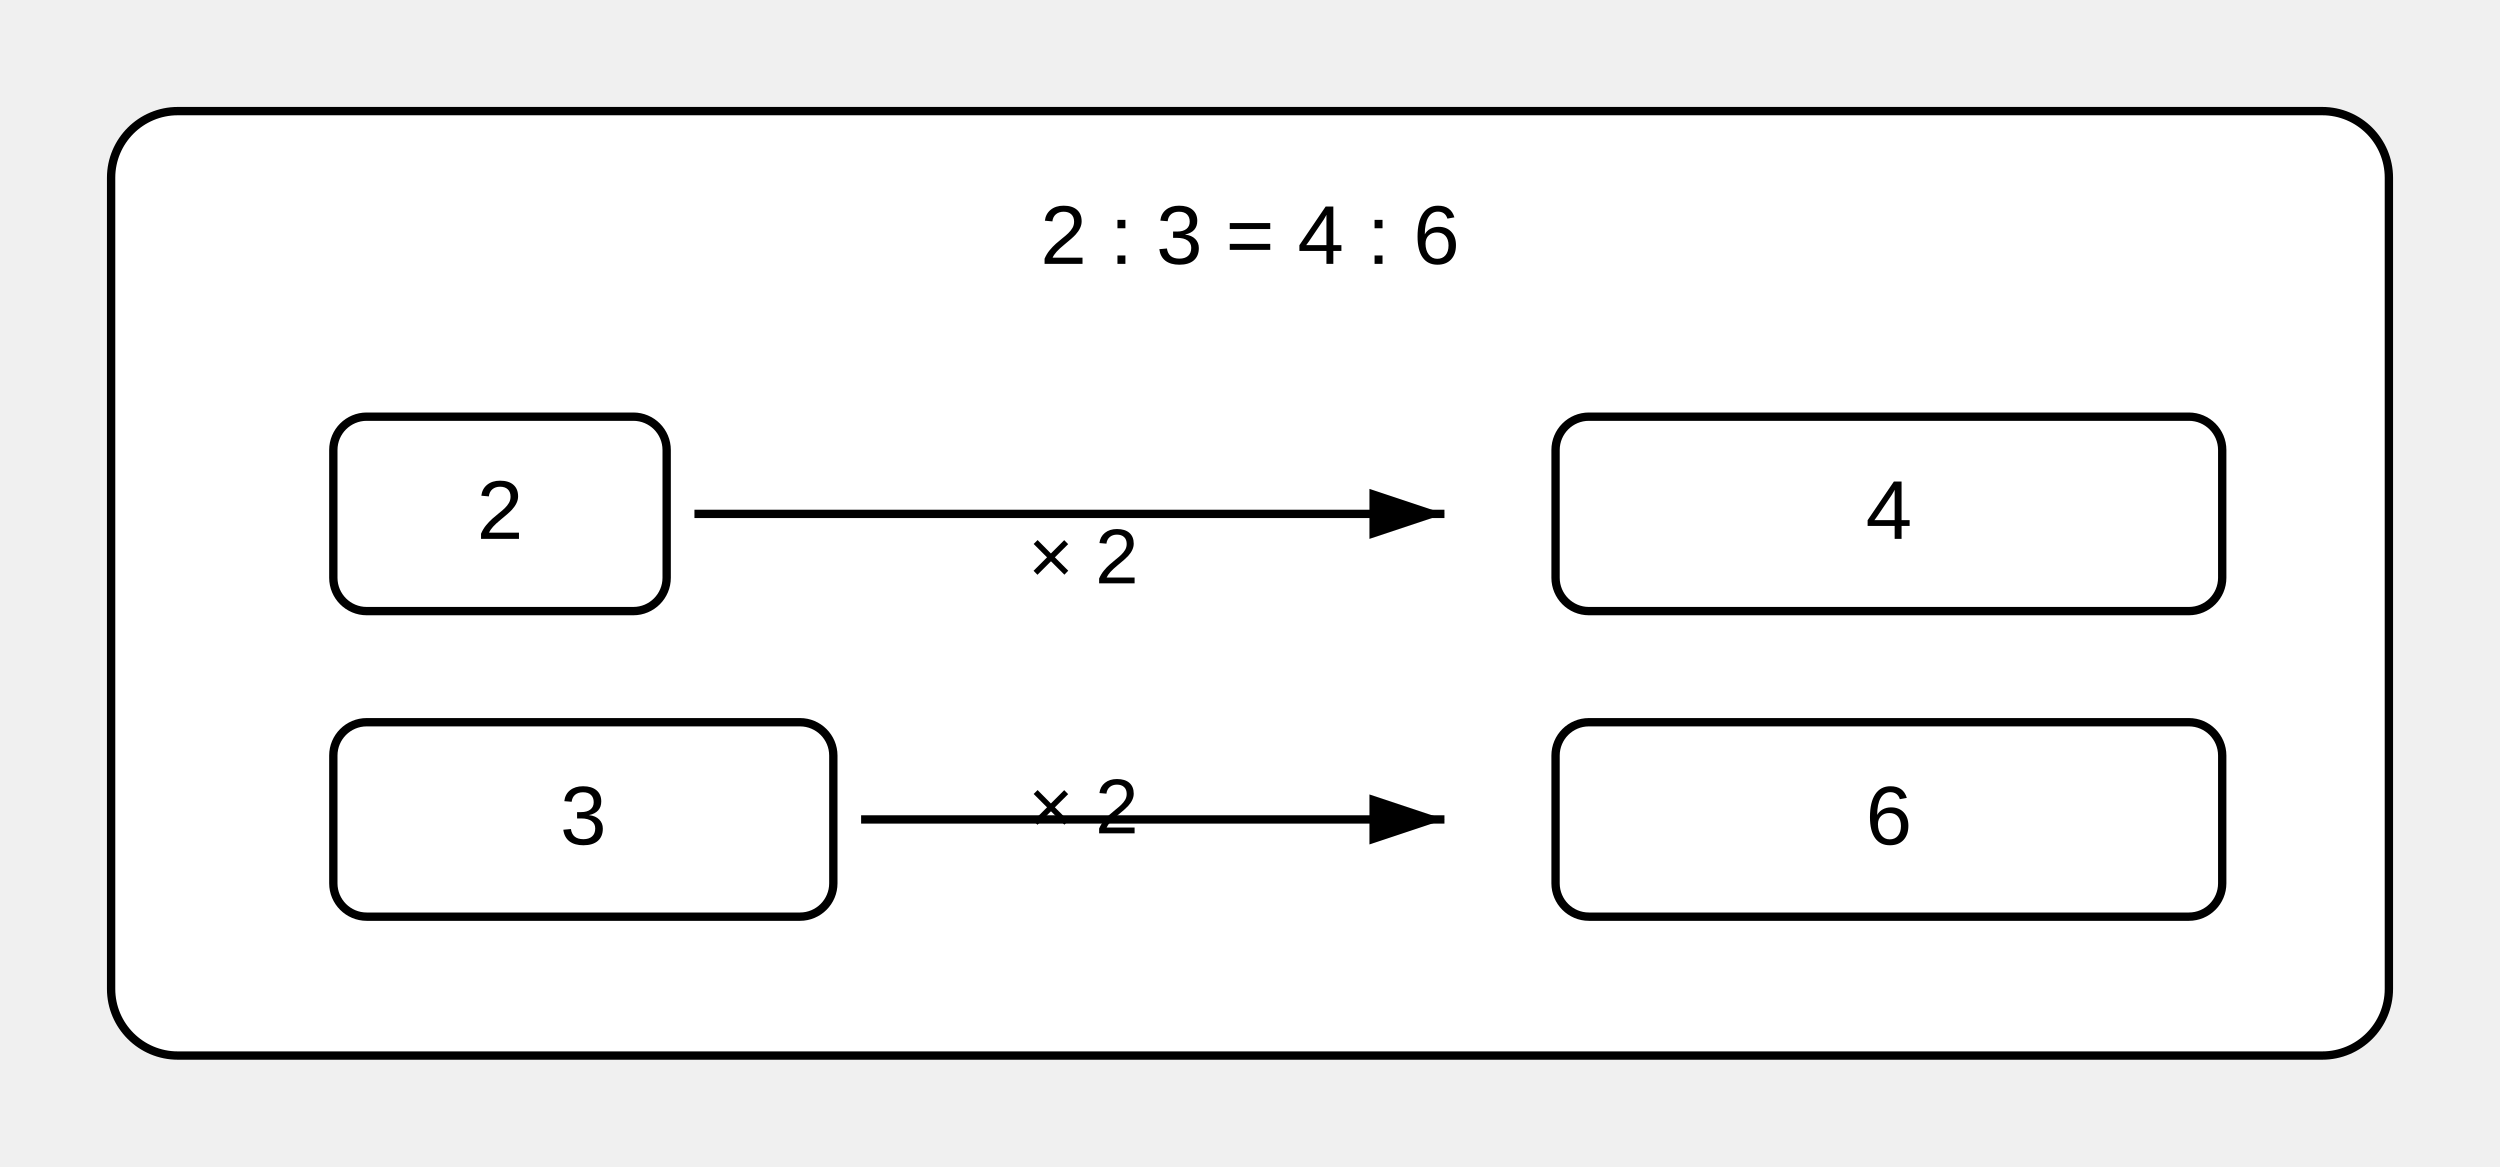
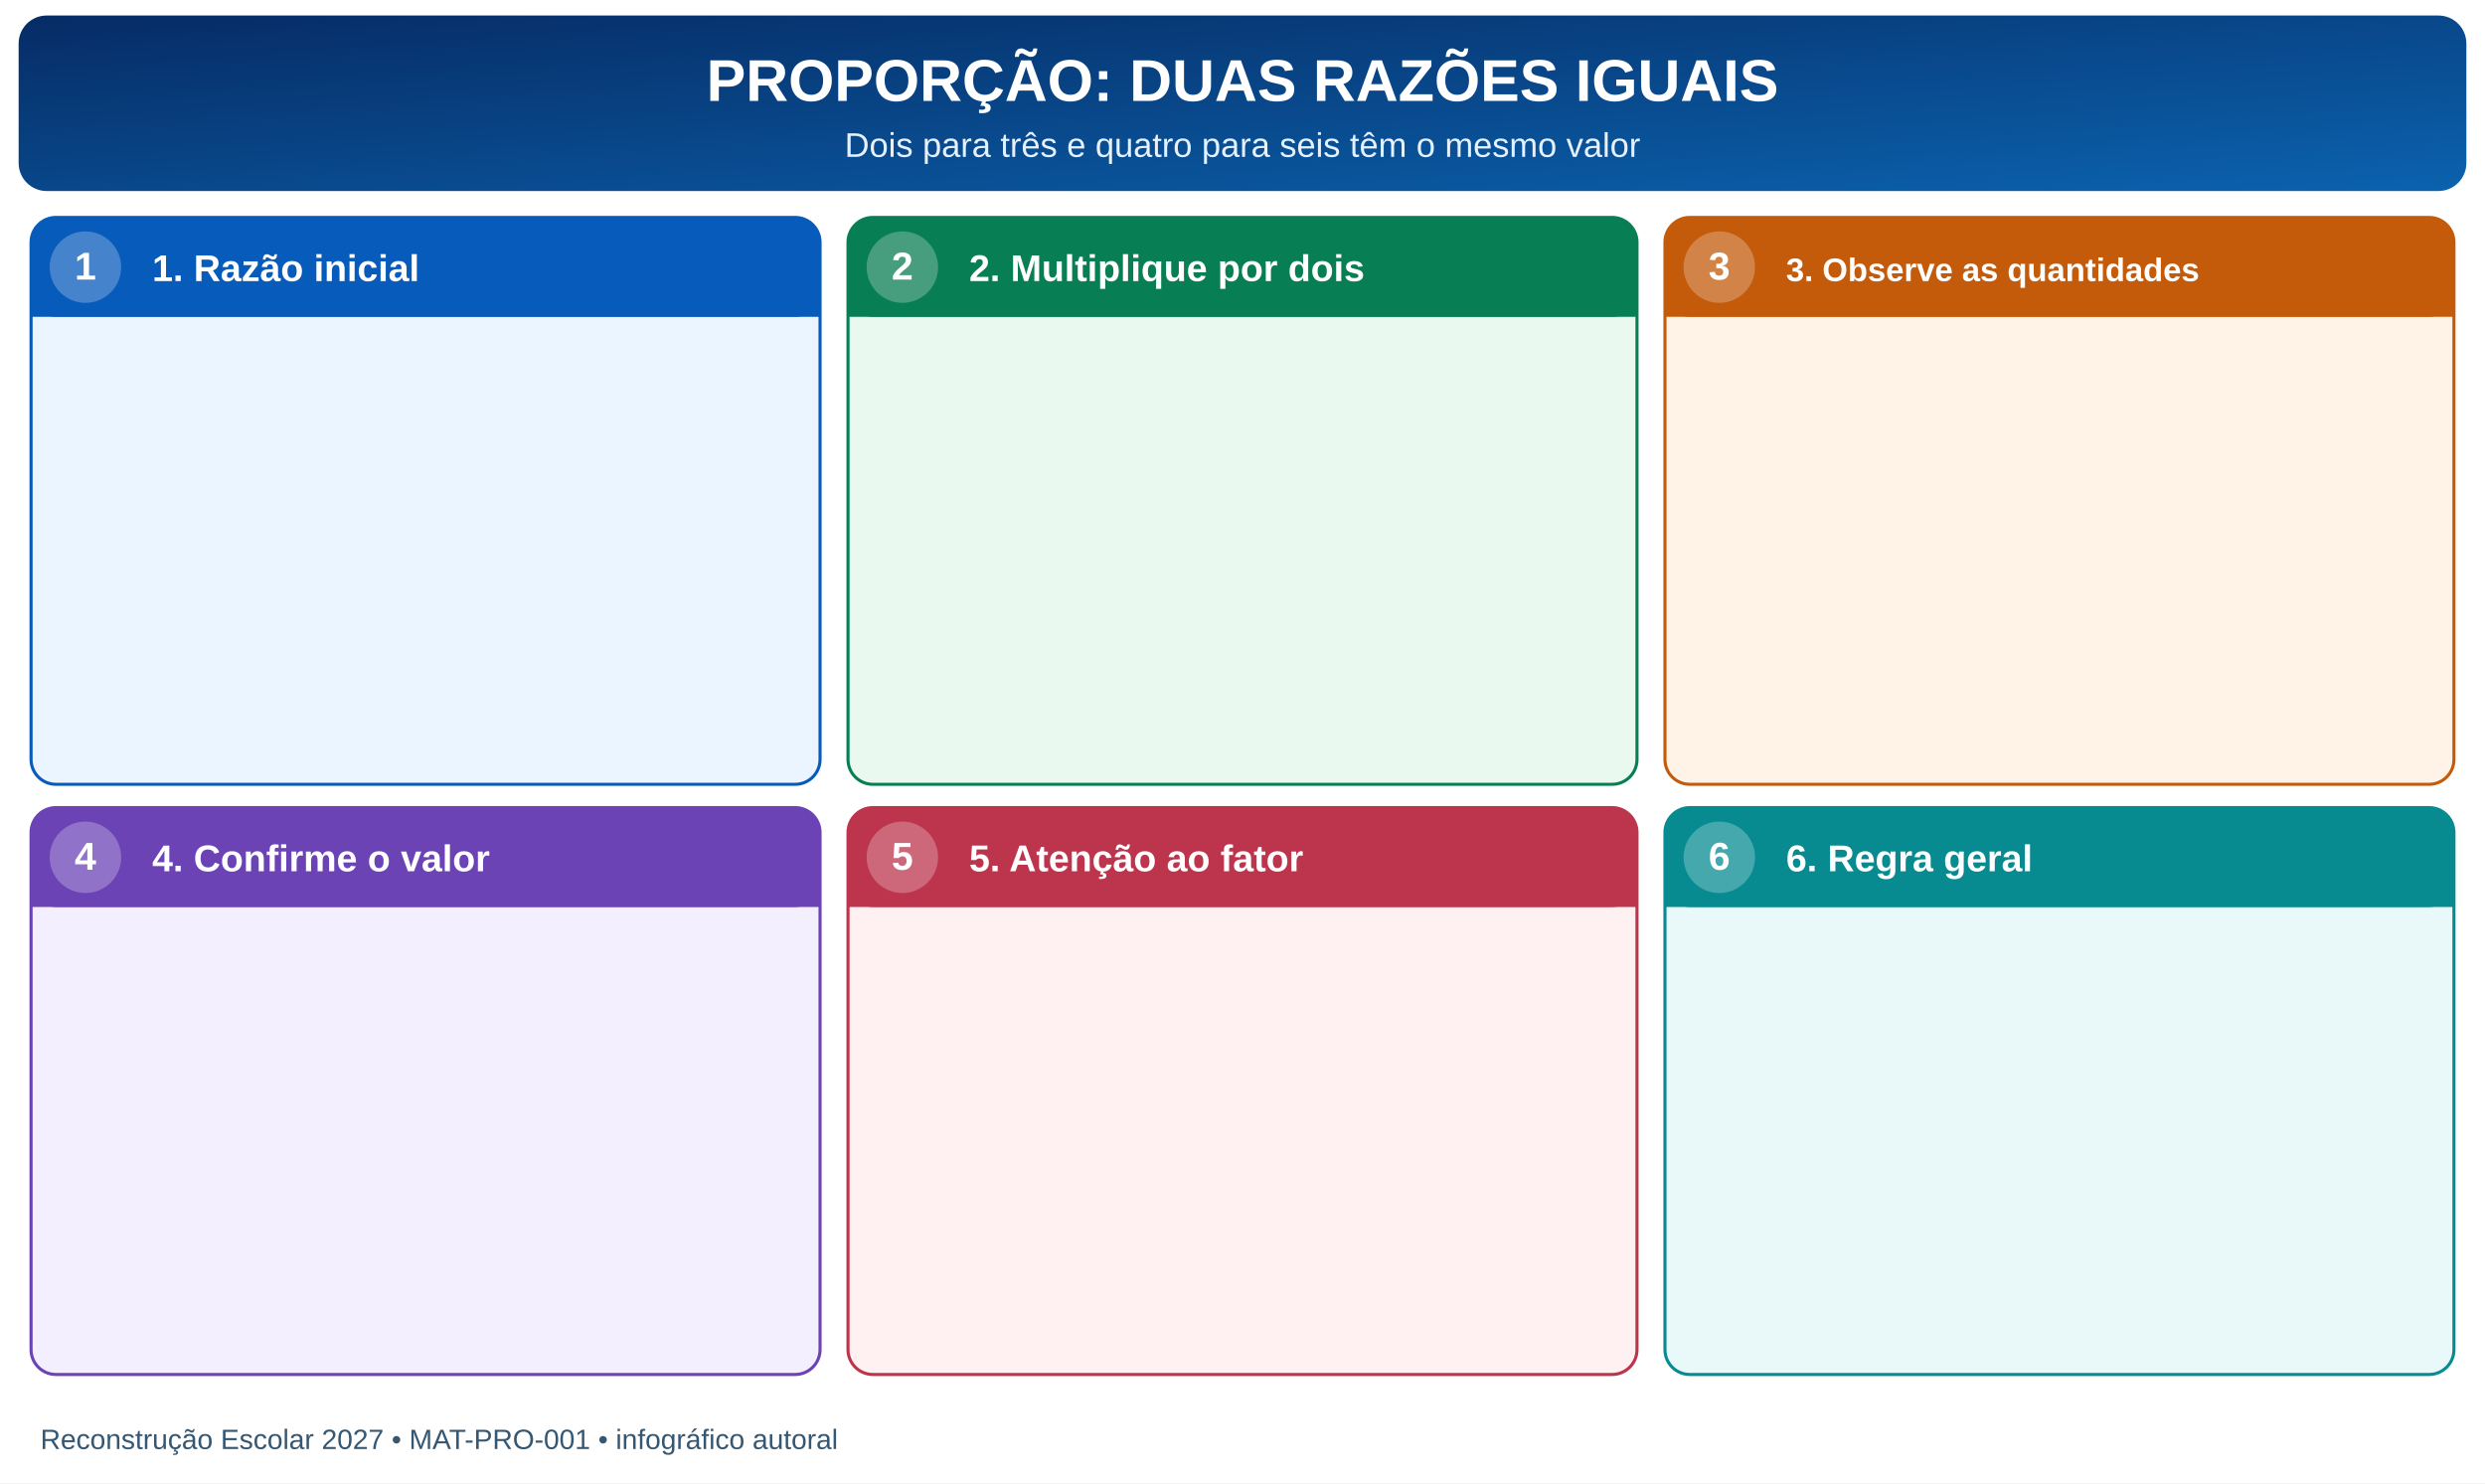
- <svg xmlns="http://www.w3.org/2000/svg" width="900" height="420" viewBox="0 0 900 420" role="img" aria-labelledby="t d">
-   <rect x="40" y="40" width="820" height="340" rx="24" fill="white" stroke="currentColor" stroke-width="3" />
-   <text x="450" y="95" text-anchor="middle" font-size="30" font-family="Arial">2 : 3 = 4 : 6</text>
-   <rect x="120" y="150" width="120" height="70" rx="12" fill="none" stroke="currentColor" stroke-width="3" />
-   <text x="180" y="194" text-anchor="middle" font-size="30" font-family="Arial">2</text>
-   <rect x="120" y="260" width="180" height="70" rx="12" fill="none" stroke="currentColor" stroke-width="3" />
-   <text x="210" y="304" text-anchor="middle" font-size="30" font-family="Arial">3</text>
-   <text x="390" y="210" text-anchor="middle" font-size="28" font-family="Arial">× 2</text>
-   <text x="390" y="300" text-anchor="middle" font-size="28" font-family="Arial">× 2</text>
-   <path d="M250 185 H520" stroke="currentColor" stroke-width="3" marker-end="url(#a)" />
-   <path d="M310 295 H520" stroke="currentColor" stroke-width="3" marker-end="url(#a)" />
-   <rect x="560" y="150" width="240" height="70" rx="12" fill="none" stroke="currentColor" stroke-width="3" />
-   <text x="680" y="194" text-anchor="middle" font-size="30" font-family="Arial">4</text>
-   <rect x="560" y="260" width="240" height="70" rx="12" fill="none" stroke="currentColor" stroke-width="3" />
-   <text x="680" y="304" text-anchor="middle" font-size="30" font-family="Arial">6</text>
+ <svg xmlns="http://www.w3.org/2000/svg" viewBox="0 0 1600 955" role="img" aria-labelledby="title desc">
  <defs>
-     <marker id="a" markerWidth="10" markerHeight="10" refX="9" refY="3" orient="auto">
-       <path d="M0,0 L0,6 L9,3 z" fill="currentColor" />
-     </marker>
+     <linearGradient id="hd" x1="0" y1="0" x2="1" y2="1">
+       <stop offset="0" stop-color="#062c65" />
+       <stop offset="1" stop-color="#0b62ae" />
+     </linearGradient>
  </defs>
+   <rect width="1600" height="955" fill="#fff" />
+   <rect x="12" y="10" width="1576" height="113" rx="18" fill="url(#hd)" />
+   <text x="800" y="65" text-anchor="middle" font-family="Arial,DejaVu Sans,sans-serif" font-size="38" font-weight="700" fill="#fff">PROPORÇÃO: DUAS RAZÕES IGUAIS</text>
+   <text x="800" y="101" text-anchor="middle" font-family="Arial,DejaVu Sans,sans-serif" font-size="22" font-weight="400" fill="#e6f1ff">Dois para três e quatro para seis têm o mesmo valor</text>
+   <rect x="20" y="140" width="508" height="365" rx="16" fill="#ebf5ff" stroke="#075bbb" stroke-width="2" />
+   <rect x="20" y="140" width="508" height="64" rx="16" fill="#075bbb" />
+   <rect x="20" y="186" width="508" height="18" fill="#075bbb" />
+   <circle cx="55" cy="172" r="23" fill="#fff" opacity=".25" />
+   <text x="55" y="180" text-anchor="middle" font-family="Arial,DejaVu Sans,sans-serif" font-size="25" font-weight="700" fill="#fff">1</text>
+   <text x="98" y="181" text-anchor="start" font-family="Arial,DejaVu Sans,sans-serif" font-size="24" font-weight="700" fill="#fff">1. Razão inicial</text>
+   <rect x="546" y="140" width="508" height="365" rx="16" fill="#e9f9f0" stroke="#087e54" stroke-width="2" />
+   <rect x="546" y="140" width="508" height="64" rx="16" fill="#087e54" />
+   <rect x="546" y="186" width="508" height="18" fill="#087e54" />
+   <circle cx="581" cy="172" r="23" fill="#fff" opacity=".25" />
+   <text x="581" y="180" text-anchor="middle" font-family="Arial,DejaVu Sans,sans-serif" font-size="25" font-weight="700" fill="#fff">2</text>
+   <text x="624" y="181" text-anchor="start" font-family="Arial,DejaVu Sans,sans-serif" font-size="24" font-weight="700" fill="#fff">2. Multiplique por dois</text>
+   <rect x="1072" y="140" width="508" height="365" rx="16" fill="#fff2e6" stroke="#c35b0b" stroke-width="2" />
+   <rect x="1072" y="140" width="508" height="64" rx="16" fill="#c35b0b" />
+   <rect x="1072" y="186" width="508" height="18" fill="#c35b0b" />
+   <circle cx="1107" cy="172" r="23" fill="#fff" opacity=".25" />
+   <text x="1107" y="180" text-anchor="middle" font-family="Arial,DejaVu Sans,sans-serif" font-size="25" font-weight="700" fill="#fff">3</text>
+   <text x="1150" y="181" text-anchor="start" font-family="Arial,DejaVu Sans,sans-serif" font-size="21" font-weight="700" fill="#fff">3. Observe as quantidades</text>
+   <rect x="20" y="520" width="508" height="365" rx="16" fill="#f3efff" stroke="#6b43b5" stroke-width="2" />
+   <rect x="20" y="520" width="508" height="64" rx="16" fill="#6b43b5" />
+   <rect x="20" y="566" width="508" height="18" fill="#6b43b5" />
+   <circle cx="55" cy="552" r="23" fill="#fff" opacity=".25" />
+   <text x="55" y="560" text-anchor="middle" font-family="Arial,DejaVu Sans,sans-serif" font-size="25" font-weight="700" fill="#fff">4</text>
+   <text x="98" y="561" text-anchor="start" font-family="Arial,DejaVu Sans,sans-serif" font-size="24" font-weight="700" fill="#fff">4. Confirme o valor</text>
+   <rect x="546" y="520" width="508" height="365" rx="16" fill="#fff0f2" stroke="#bc354d" stroke-width="2" />
+   <rect x="546" y="520" width="508" height="64" rx="16" fill="#bc354d" />
+   <rect x="546" y="566" width="508" height="18" fill="#bc354d" />
+   <circle cx="581" cy="552" r="23" fill="#fff" opacity=".25" />
+   <text x="581" y="560" text-anchor="middle" font-family="Arial,DejaVu Sans,sans-serif" font-size="25" font-weight="700" fill="#fff">5</text>
+   <text x="624" y="561" text-anchor="start" font-family="Arial,DejaVu Sans,sans-serif" font-size="24" font-weight="700" fill="#fff">5. Atenção ao fator</text>
+   <rect x="1072" y="520" width="508" height="365" rx="16" fill="#e9f9fa" stroke="#078b91" stroke-width="2" />
+   <rect x="1072" y="520" width="508" height="64" rx="16" fill="#078b91" />
+   <rect x="1072" y="566" width="508" height="18" fill="#078b91" />
+   <circle cx="1107" cy="552" r="23" fill="#fff" opacity=".25" />
+   <text x="1107" y="560" text-anchor="middle" font-family="Arial,DejaVu Sans,sans-serif" font-size="25" font-weight="700" fill="#fff">6</text>
+   <text x="1150" y="561" text-anchor="start" font-family="Arial,DejaVu Sans,sans-serif" font-size="24" font-weight="700" fill="#fff">6. Regra geral</text>
+   <text x="26" y="933" text-anchor="start" font-family="Arial,DejaVu Sans,sans-serif" font-size="18" font-weight="400" fill="#355772">Reconstrução Escolar 2027 • MAT-PRO-001 • infográfico autoral</text>
</svg>
